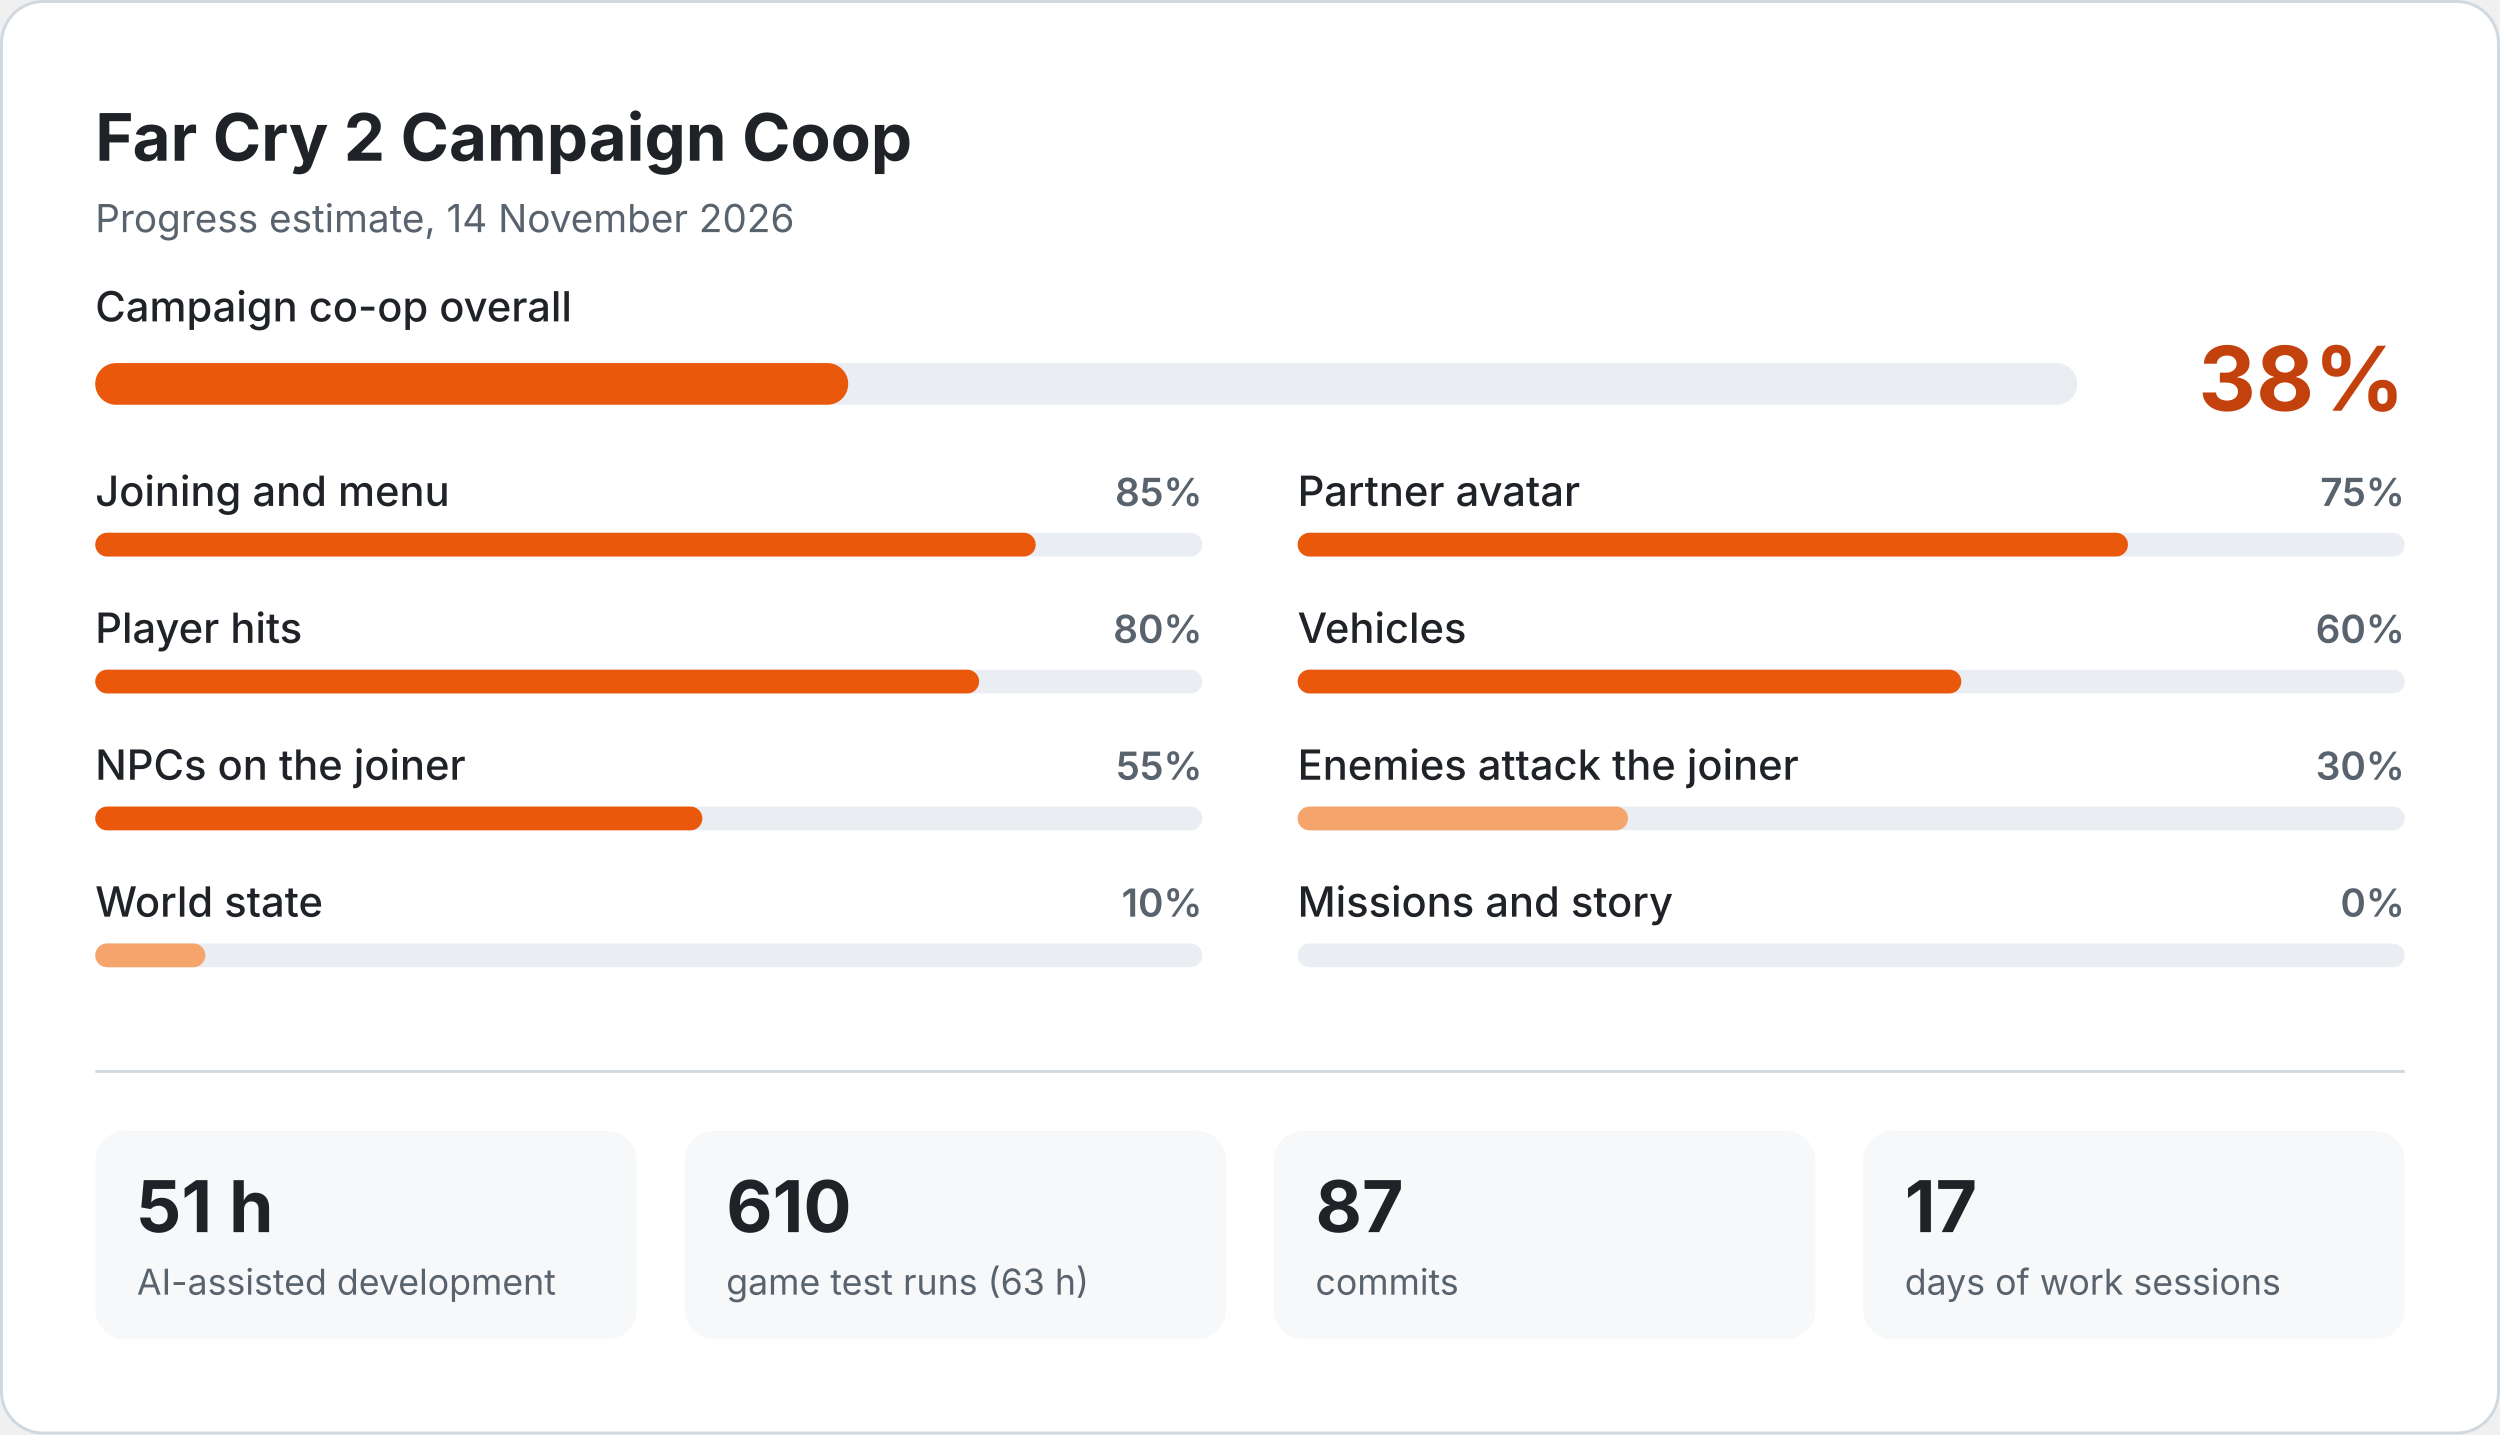
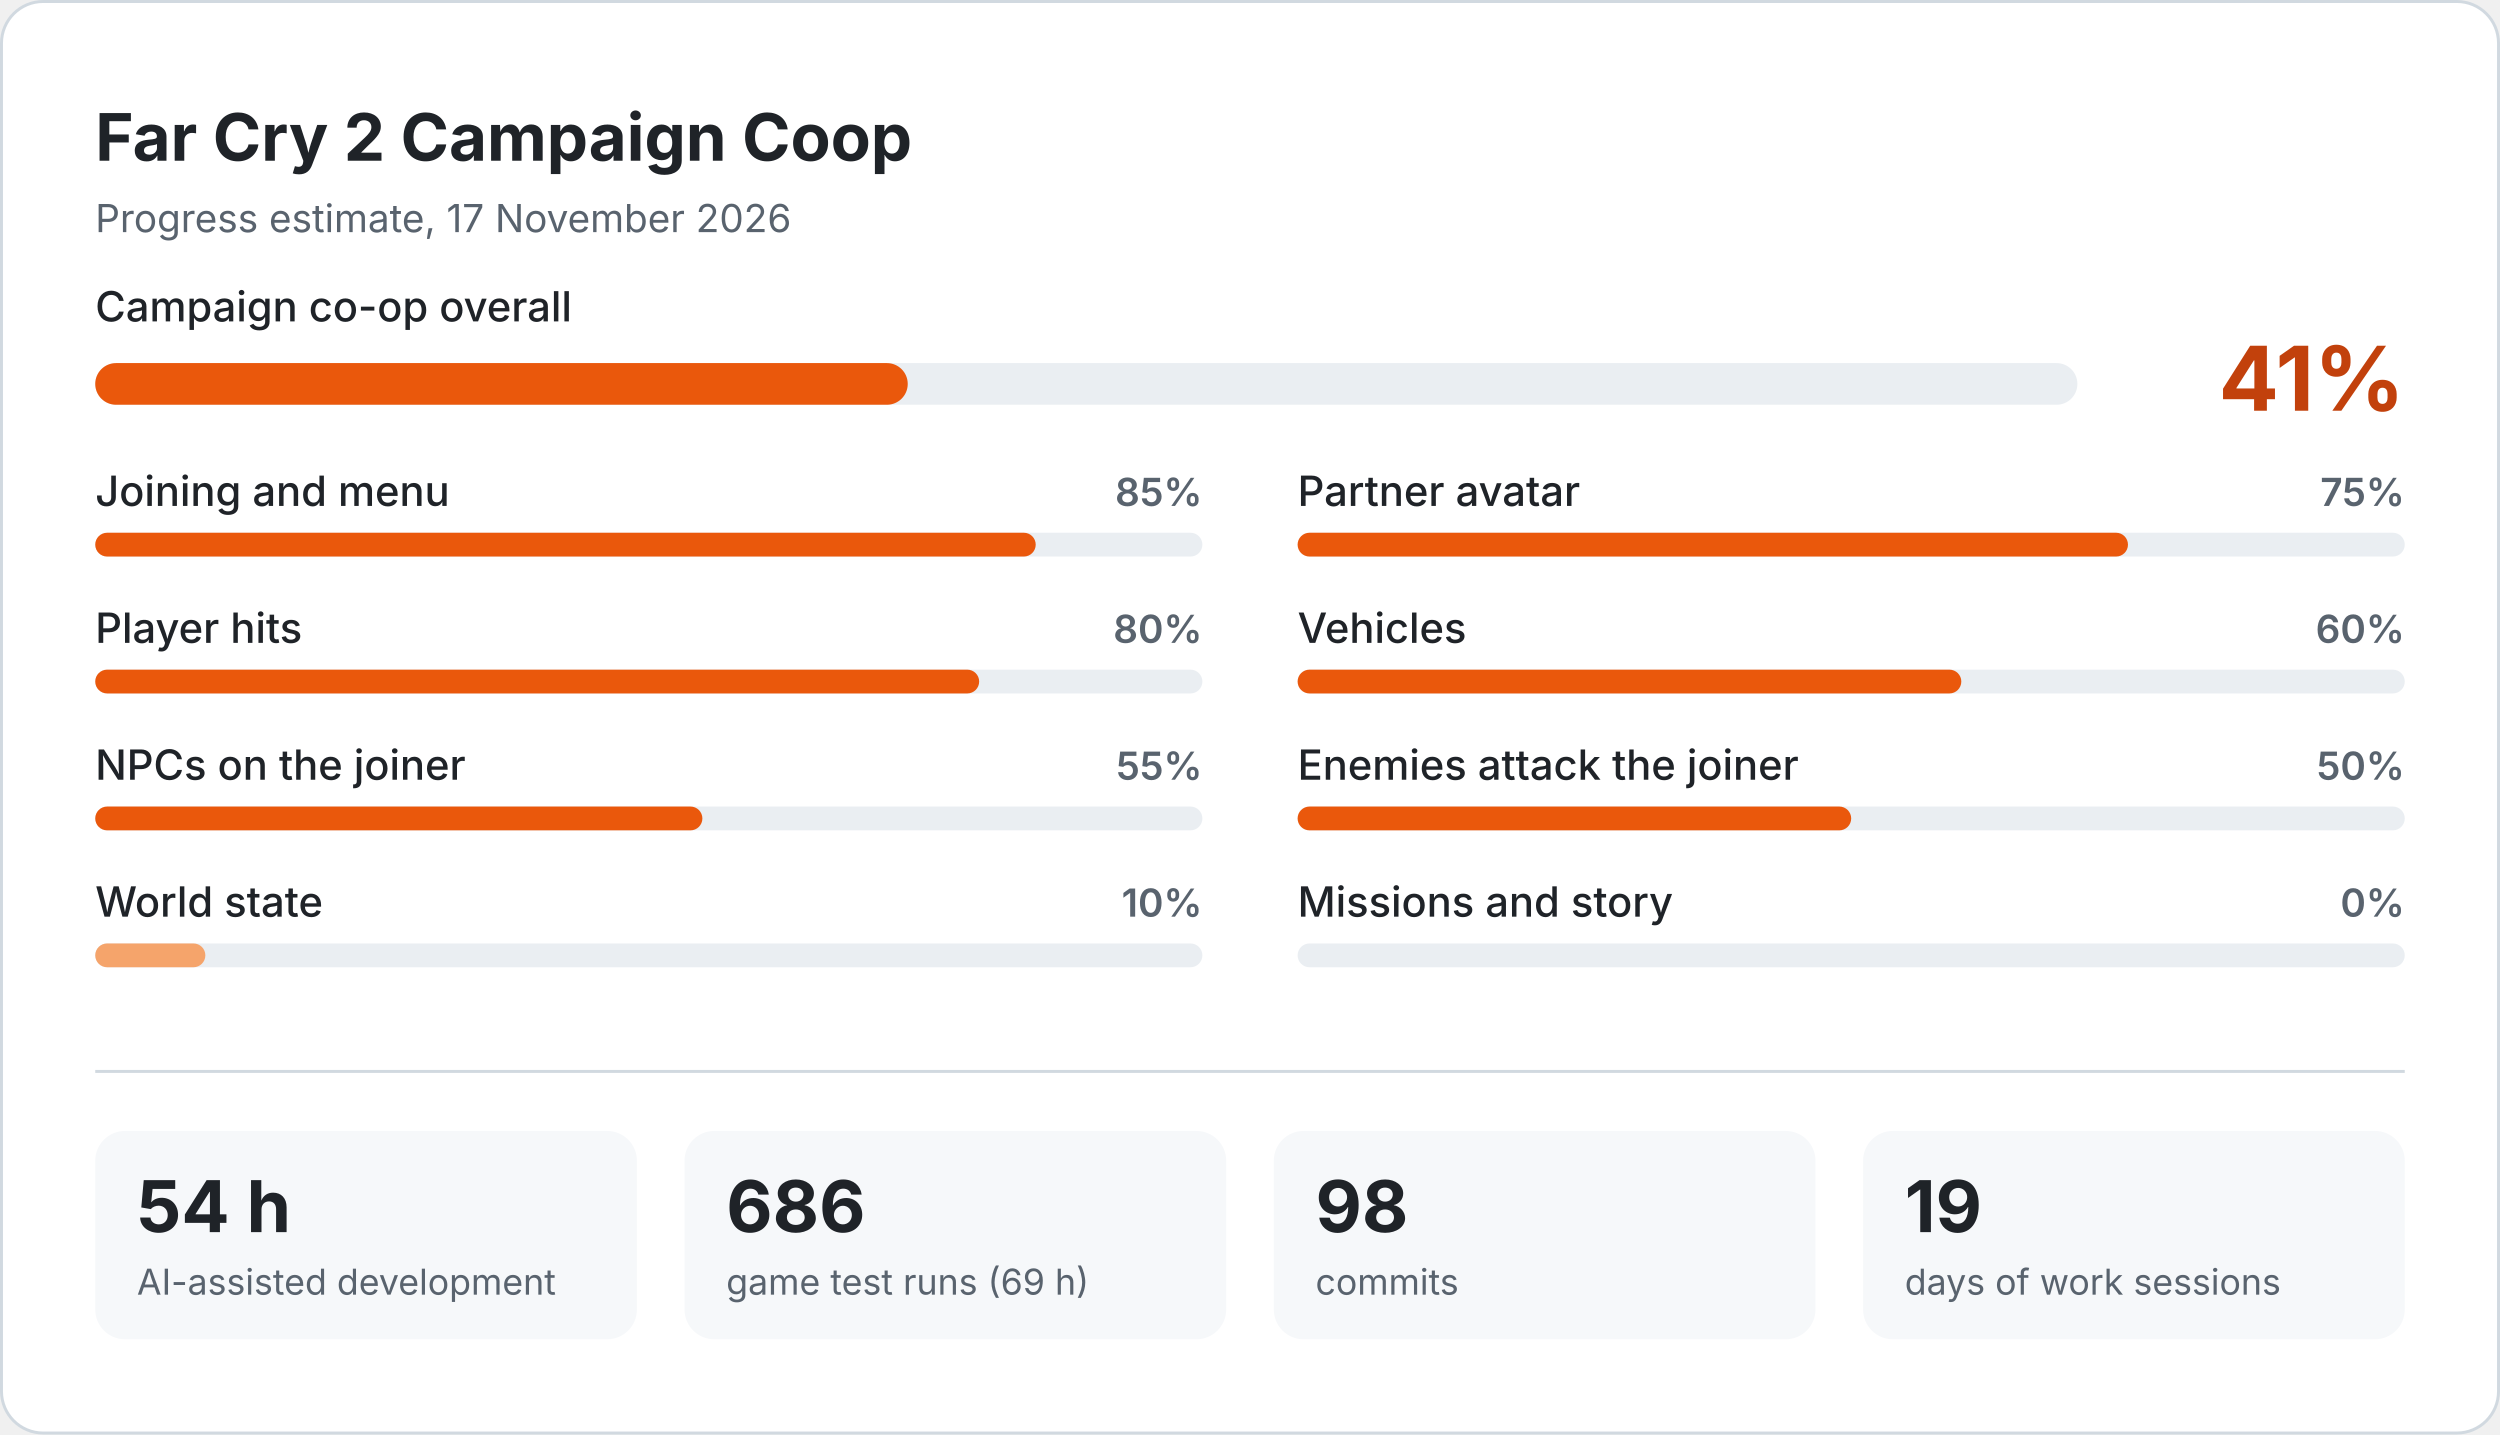
- <svg xmlns="http://www.w3.org/2000/svg" width="840" height="482" viewBox="0 0 840 482" role="img" aria-label="Far Cry 2 Campaign Coop: 38% overall">
+ <svg xmlns="http://www.w3.org/2000/svg" width="840" height="482" viewBox="0 0 840 482" role="img" aria-label="Far Cry 2 Campaign Coop: 41% overall">
  <style>
  .bg { fill: #ffffff; } .title { font: 700 22px system-ui, -apple-system, "Segoe UI", sans-serif; fill: #1f2328; }
  .label { font: 500 14px system-ui, -apple-system, "Segoe UI", sans-serif; fill: #1f2328; }
  .pct { font: 600 13px system-ui, -apple-system, "Segoe UI", sans-serif; fill: #59636e; }
  .big { font: 700 30px system-ui, -apple-system, "Segoe UI", sans-serif; fill: #c2410c; }
  .stat { font: 700 24px system-ui, -apple-system, "Segoe UI", sans-serif; fill: #1f2328; }
  .muted { font: 400 13px system-ui, -apple-system, "Segoe UI", sans-serif; fill: #59636e; } .small { font-size: 12px; }
  .track { fill: #eaeef2; } .fill { fill: #ea580c; } .part { fill: #f5a46b; } .tile { fill: #f6f8fa; } .rule { stroke: #d1d9e0; }
  .frame { fill: none; stroke: #d1d9e0; }
  @media (prefers-color-scheme: dark) {
    .bg { fill: #0d1117; } .title, .label, .stat { fill: #f0f6fc; } .pct, .muted { fill: #9198a1; } .big { fill: #fb923c; }
    .track { fill: #21262d; } .fill { fill: #f97316; } .part { fill: #9a4a1c; } .tile { fill: #161b22; } .rule, .frame { stroke: #30363d; }
  }
</style>
  <rect class="bg" x="0.5" y="0.5" width="839" height="481" rx="14" />
  <rect class="frame" x="0.5" y="0.5" width="839" height="481" rx="14" />
  <text class="title" x="32" y="54">Far Cry 2 Campaign Coop</text>
-   <text class="muted" x="32" y="78">Progress estimate, 14 November 2026</text>
+   <text class="muted" x="32" y="78">Progress estimate, 17 November 2026</text>
  <text class="label" x="32" y="108">Campaign co-op overall</text>
-   <text class="big" x="808" y="138" text-anchor="end">38%</text>
+   <text class="big" x="808" y="138" text-anchor="end">41%</text>
  <rect class="track" x="32" y="122" width="666" height="14" rx="7" />
-   <rect class="fill" x="32" y="122" width="253" height="14" rx="7" />
+   <rect class="fill" x="32" y="122" width="273" height="14" rx="7" />
  <text class="label" x="32" y="170">Joining and menu</text>
  <text class="pct" x="404" y="170" text-anchor="end">85%</text>
  <rect class="track" x="32" y="179" width="372" height="8" rx="4" />
  <rect class="fill" x="32" y="179" width="316" height="8" rx="4" />
  <text class="label" x="436" y="170">Partner avatar</text>
  <text class="pct" x="808" y="170" text-anchor="end">75%</text>
  <rect class="track" x="436" y="179" width="372" height="8" rx="4" />
  <rect class="fill" x="436" y="179" width="279" height="8" rx="4" />
  <text class="label" x="32" y="216">Player hits</text>
  <text class="pct" x="404" y="216" text-anchor="end">80%</text>
  <rect class="track" x="32" y="225" width="372" height="8" rx="4" />
  <rect class="fill" x="32" y="225" width="297" height="8" rx="4" />
  <text class="label" x="436" y="216">Vehicles</text>
  <text class="pct" x="808" y="216" text-anchor="end">60%</text>
  <rect class="track" x="436" y="225" width="372" height="8" rx="4" />
  <rect class="fill" x="436" y="225" width="223" height="8" rx="4" />
  <text class="label" x="32" y="262">NPCs on the joiner</text>
  <text class="pct" x="404" y="262" text-anchor="end">55%</text>
  <rect class="track" x="32" y="271" width="372" height="8" rx="4" />
  <rect class="fill" x="32" y="271" width="204" height="8" rx="4" />
  <text class="label" x="436" y="262">Enemies attack the joiner</text>
-   <text class="pct" x="808" y="262" text-anchor="end">30%</text>
+   <text class="pct" x="808" y="262" text-anchor="end">50%</text>
  <rect class="track" x="436" y="271" width="372" height="8" rx="4" />
-   <rect class="part" x="436" y="271" width="111" height="8" rx="4" />
+   <rect class="fill" x="436" y="271" width="186" height="8" rx="4" />
  <text class="label" x="32" y="308">World state</text>
  <text class="pct" x="404" y="308" text-anchor="end">10%</text>
  <rect class="track" x="32" y="317" width="372" height="8" rx="4" />
  <rect class="part" x="32" y="317" width="37" height="8" rx="4" />
  <text class="label" x="436" y="308">Missions and story</text>
  <text class="pct" x="808" y="308" text-anchor="end">0%</text>
  <rect class="track" x="436" y="317" width="372" height="8" rx="4" />
  <line class="rule" x1="32" y1="360" x2="808" y2="360" />
  <rect class="tile" x="32" y="380" width="182" height="70" rx="10" />
-   <text class="stat" x="46" y="414">51 h</text>
+   <text class="stat" x="46" y="414">54 h</text>
  <text class="muted small" x="46" y="435">AI-assisted development</text>
  <rect class="tile" x="230" y="380" width="182" height="70" rx="10" />
-   <text class="stat" x="244" y="414">610</text>
-   <text class="muted small" x="244" y="435">game test runs (63 h)</text>
+   <text class="stat" x="244" y="414">686</text>
+   <text class="muted small" x="244" y="435">game test runs (69 h)</text>
  <rect class="tile" x="428" y="380" width="182" height="70" rx="10" />
-   <text class="stat" x="442" y="414">87</text>
+   <text class="stat" x="442" y="414">98</text>
  <text class="muted small" x="442" y="435">commits</text>
  <rect class="tile" x="626" y="380" width="182" height="70" rx="10" />
-   <text class="stat" x="640" y="414">17</text>
+   <text class="stat" x="640" y="414">19</text>
  <text class="muted small" x="640" y="435">days of work sessions</text>
</svg>
